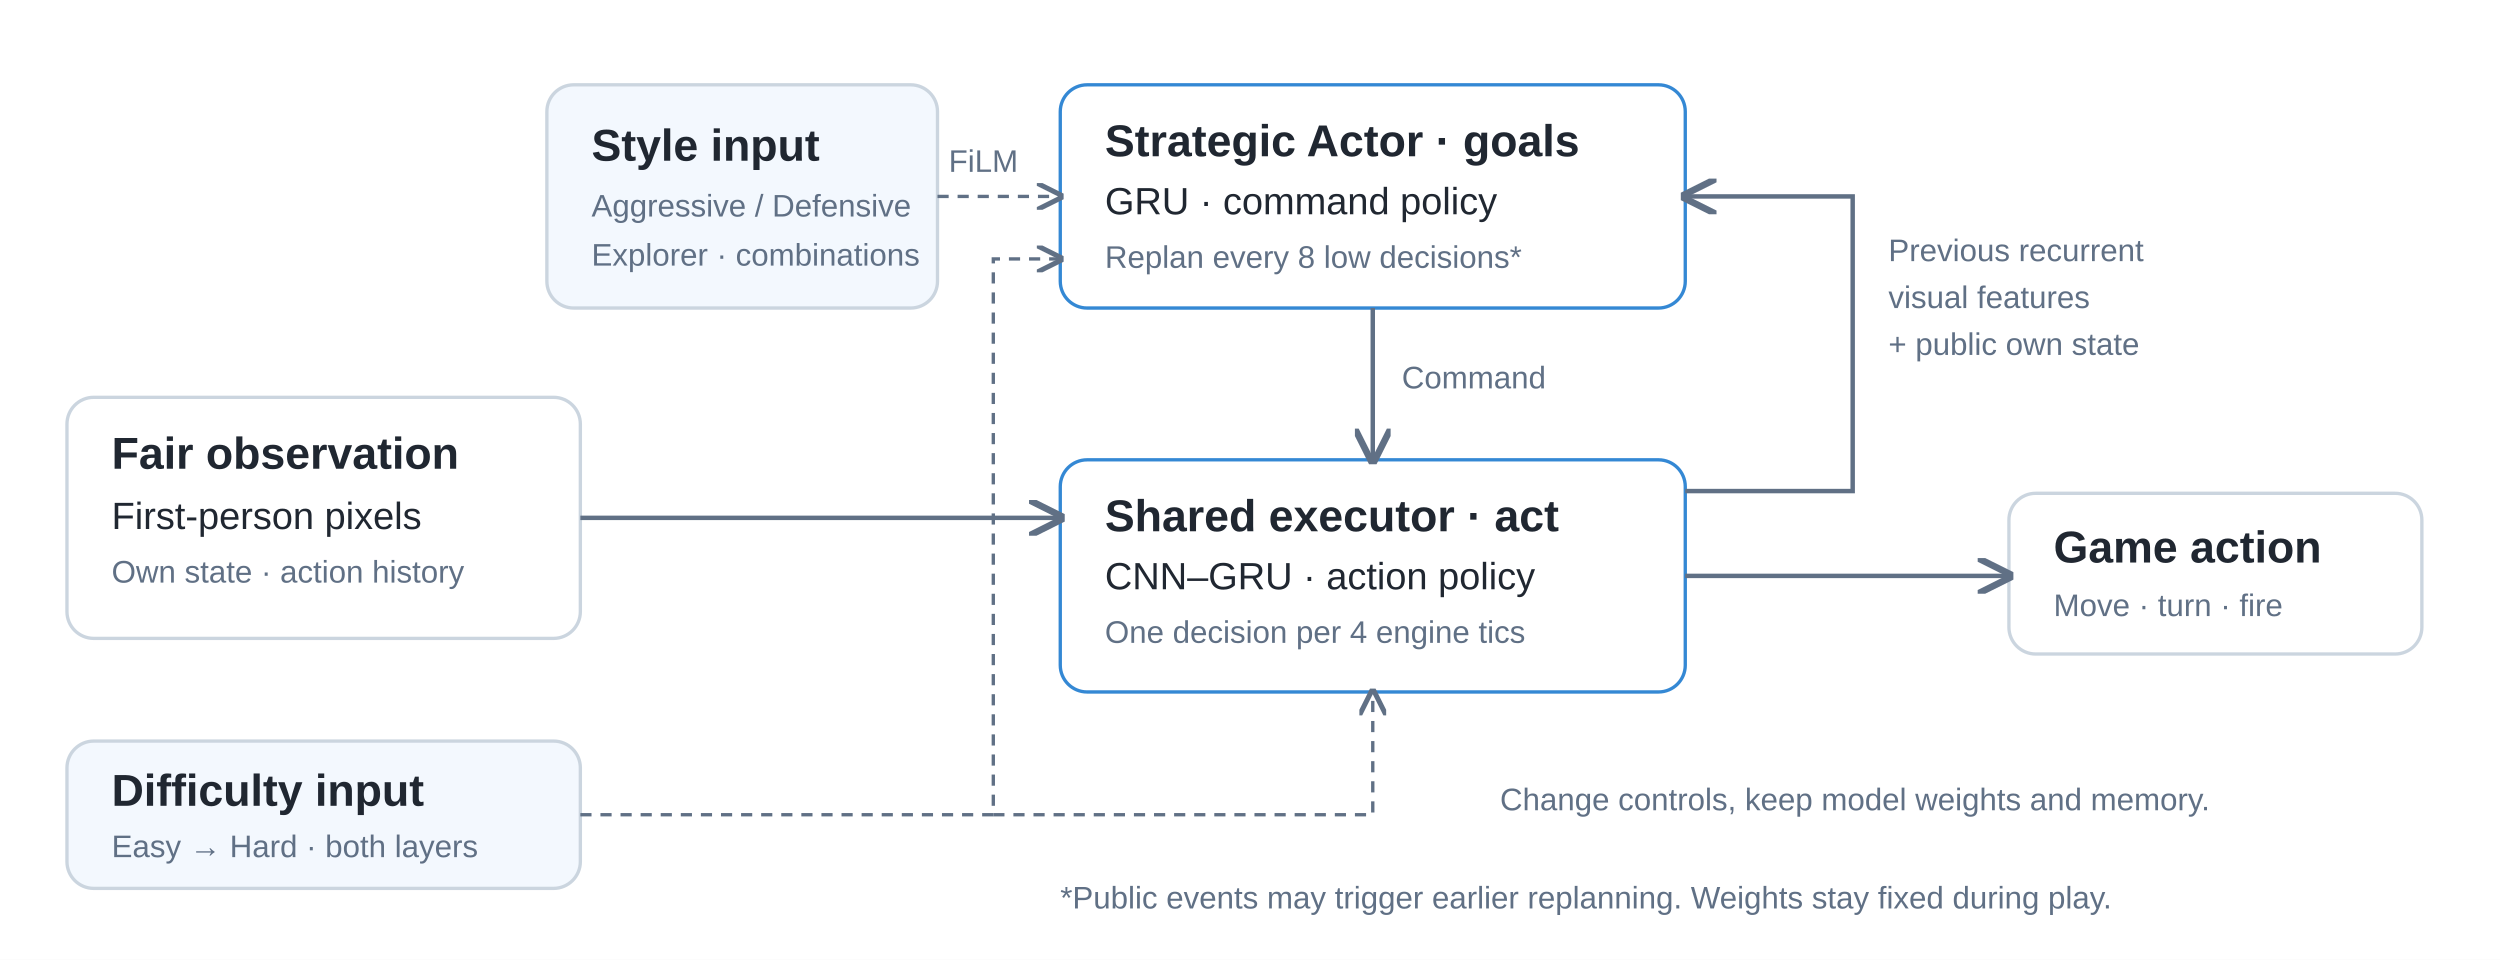
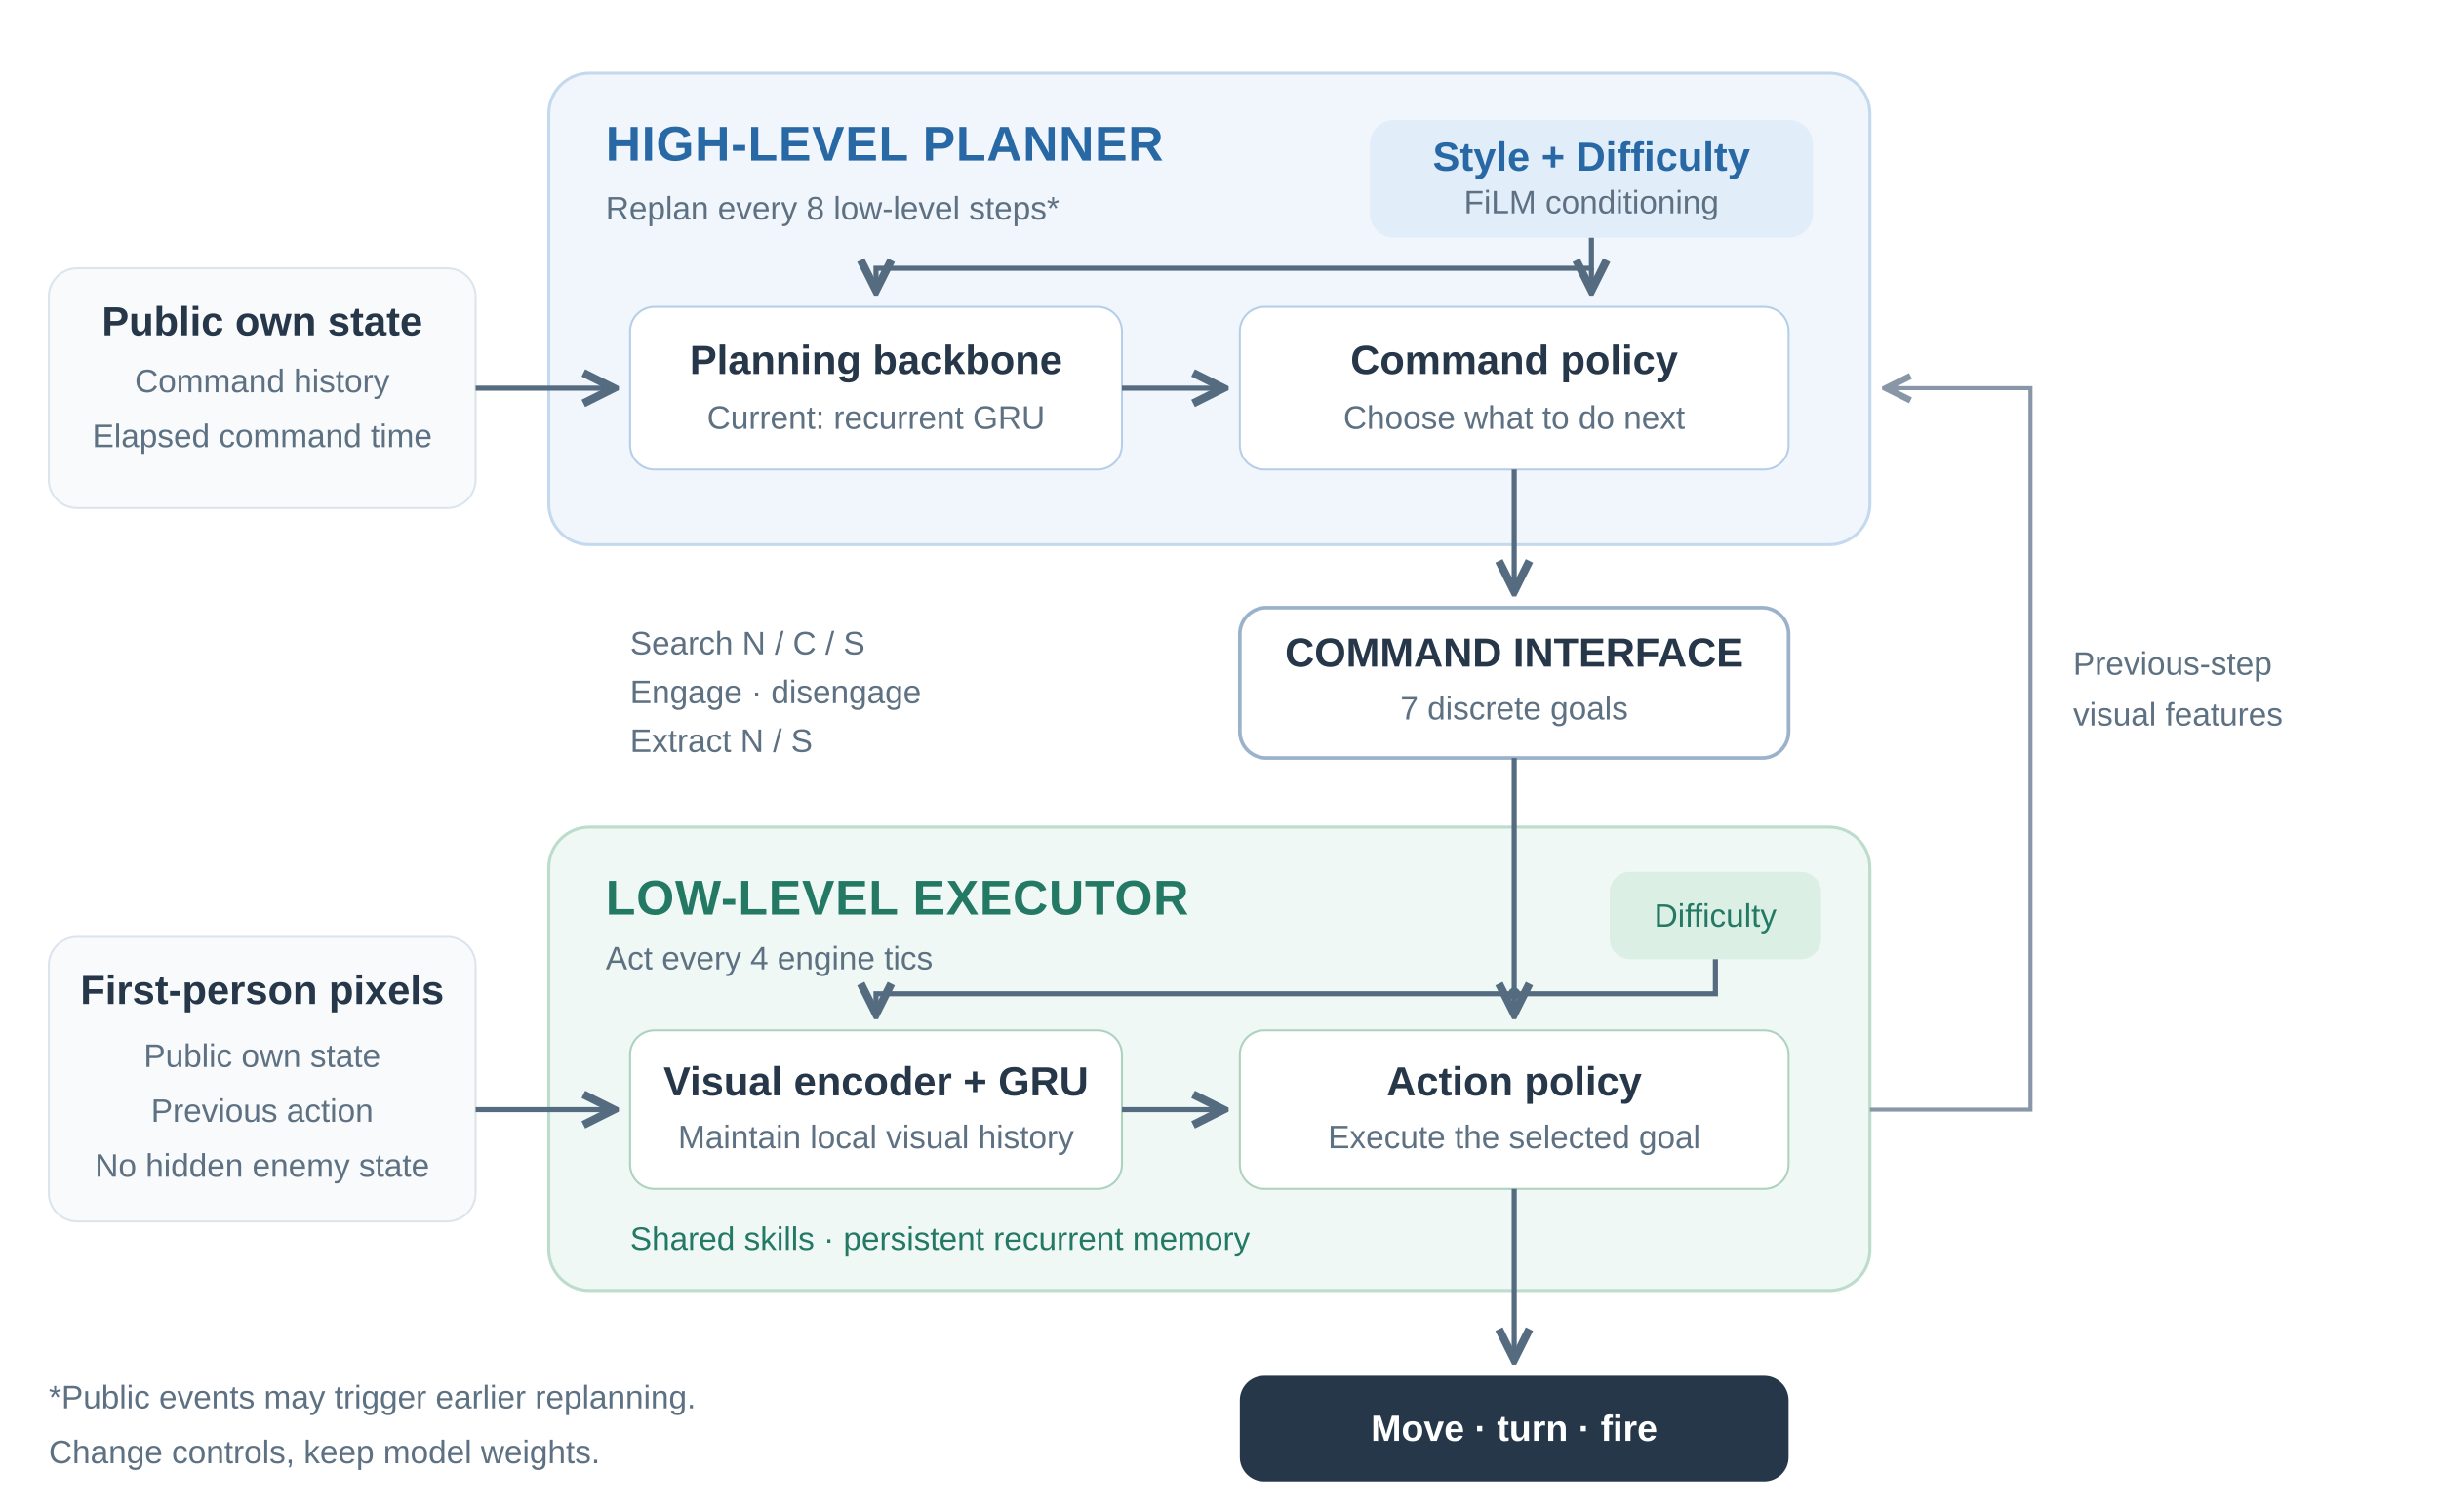
- <svg xmlns="http://www.w3.org/2000/svg" width="1120" height="430" viewBox="0 0 1120 430" role="img" aria-labelledby="title desc">
+ <svg xmlns="http://www.w3.org/2000/svg" width="1200" height="744" viewBox="0 0 1200 744" role="img" aria-labelledby="title desc">
  <defs>
    <marker id="arrow" markerWidth="8" markerHeight="8" refX="7" refY="4" orient="auto">
-       <path d="M0 0L8 4L0 8" fill="none" stroke="#607085" stroke-width="1.5" />
+       <path d="M1 1L7 4L1 7" fill="none" stroke="#556b80" stroke-width="1.6" />
+     </marker>
+     <marker id="feedback" markerWidth="8" markerHeight="8" refX="7" refY="4" orient="auto">
+       <path d="M1 1L7 4L1 7" fill="none" stroke="#8896a7" stroke-width="1.6" />
    </marker>
    <style>
-       text{font-family:Arial,sans-serif;fill:#202731;font-size:17px}
-       .small{font-size:14px;fill:#607085}
-       .heading{font-size:20px;font-weight:700}
-       .box{fill:#fff;stroke:#cbd5df;stroke-width:1.5;rx:12}
-       .flow{fill:none;stroke:#607085;stroke-width:2;marker-end:url(#arrow)}
-       .control{fill:none;stroke:#607085;stroke-width:1.5;stroke-dasharray:5 4;marker-end:url(#arrow)}
+       text{font-family:Arial,sans-serif;fill:#26374a;font-size:18px}
+       .heading{font-size:24px;font-weight:700;letter-spacing:.4px}
+       .label{font-size:20px;font-weight:700}
+       .small{font-size:16px;fill:#5d7183}
+       .blue{fill:#2868a5}.green{fill:#247964}
+       .flow{fill:none;stroke:#556b80;stroke-width:2.5;marker-end:url(#arrow)}
+       .feedback{fill:none;stroke:#8896a7;stroke-width:2;marker-end:url(#feedback)}
    </style>
  </defs>
-   <rect width="1120" height="430" fill="white" />
-   <rect class="box" x="30" y="178" width="230" height="108" />
-   <text class="heading" x="50" y="210">Fair observation</text>
-   <text x="50" y="237">First-person pixels</text>
-   <text class="small" x="50" y="261">Own state · action history</text>
-   <rect class="box" x="475" y="38" width="280" height="100" style="stroke:#3488d4" />
-   <text class="heading" x="495" y="70">Strategic Actor · goals</text>
-   <text x="495" y="96">GRU · command policy</text>
-   <text class="small" x="495" y="120">Replan every 8 low decisions*</text>
-   <rect class="box" x="475" y="206" width="280" height="104" style="stroke:#3488d4" />
-   <text class="heading" x="495" y="238">Shared executor · act</text>
-   <text x="495" y="264">CNN–GRU · action policy</text>
-   <text class="small" x="495" y="288">One decision per 4 engine tics</text>
-   <rect class="box" x="900" y="221" width="185" height="72" />
-   <text class="heading" x="920" y="252">Game action</text>
-   <text class="small" x="920" y="276">Move · turn · fire</text>
-   <rect class="box" x="245" y="38" width="175" height="100" style="fill:#f3f8fe" />
-   <text class="heading" x="265" y="72">Style input</text>
-   <text class="small" x="265" y="97">Aggressive / Defensive</text>
-   <text class="small" x="265" y="119">Explorer · combinations</text>
-   <rect class="box" x="30" y="332" width="230" height="66" style="fill:#f3f8fe" />
-   <text class="heading" x="50" y="361">Difficulty input</text>
-   <text class="small" x="50" y="384">Easy → Hard · both layers</text>
-   <path class="flow" d="M260 232H475" />
-   <path class="flow" d="M615 138V206" />
-   <text class="small" x="628" y="174">Command</text>
-   <path class="flow" d="M755 258H900" />
-   <path class="flow" d="M755 220H830V88H755" />
-   <text class="small" x="846" y="117">Previous recurrent</text>
-   <text class="small" x="846" y="138">visual features</text>
-   <text class="small" x="846" y="159">+ public own state</text>
-   <path class="control" d="M420 88H475" />
-   <text class="small" x="425" y="77">FiLM</text>
-   <path class="control" d="M260 365H445V116H475" />
-   <path class="control" d="M445 365H615V310" />
-   <text class="small" x="672" y="363">Change controls, keep model weights and memory.</text>
-   <text class="small" x="475" y="407">*Public events may trigger earlier replanning. Weights stay fixed during play.</text>
+   <rect width="1200" height="744" fill="white" />
+   <rect x="270" y="36" width="650" height="232" rx="20" fill="#f1f6fc" stroke="#c5d9ee" stroke-width="1.5" />
+   <text class="heading blue" x="298" y="79">HIGH-LEVEL PLANNER</text>
+   <text class="small" x="298" y="108">Replan every 8 low-level steps*</text>
+   <rect x="674" y="59" width="218" height="58" rx="12" fill="#e2edfa" />
+   <text class="label blue" x="783" y="84" text-anchor="middle">Style + Difficulty</text>
+   <text class="small" x="783" y="105" text-anchor="middle">FiLM conditioning</text>
+   <rect x="310" y="151" width="242" height="80" rx="12" fill="white" stroke="#b5cfe9" />
+   <text class="label" x="431" y="184" text-anchor="middle">Planning backbone</text>
+   <text class="small" x="431" y="211" text-anchor="middle">Current: recurrent GRU</text>
+   <path class="flow" d="M552 191H602" />
+   <rect x="610" y="151" width="270" height="80" rx="12" fill="white" stroke="#b5cfe9" />
+   <text class="label" x="745" y="184" text-anchor="middle">Command policy</text>
+   <text class="small" x="745" y="211" text-anchor="middle">Choose what to do next</text>
+   <path d="M783 117V132H431V143" class="flow" />
+   <path d="M783 132V143" class="flow" />
+   <rect x="24" y="132" width="210" height="118" rx="14" fill="#f8fafc" stroke="#dce4ed" />
+   <text class="label" x="129" y="165" text-anchor="middle">Public own state</text>
+   <text class="small" x="129" y="193" text-anchor="middle">Command history</text>
+   <text class="small" x="129" y="220" text-anchor="middle">Elapsed command time</text>
+   <path class="flow" d="M234 191H302" />
+   <path class="flow" d="M745 231V291" />
+   <rect x="610" y="299" width="270" height="74" rx="13" fill="#fff" stroke="#9bb3ca" stroke-width="1.8" />
+   <text class="label" x="745" y="328" text-anchor="middle">COMMAND INTERFACE</text>
+   <text class="small" x="745" y="354" text-anchor="middle">7 discrete goals</text>
+   <text class="small" x="310" y="322">Search N / C / S</text>
+   <text class="small" x="310" y="346">Engage · disengage</text>
+   <text class="small" x="310" y="370">Extract N / S</text>
+   <rect x="270" y="407" width="650" height="228" rx="20" fill="#eff8f4" stroke="#bcdccc" stroke-width="1.5" />
+   <text class="heading green" x="298" y="450">LOW-LEVEL EXECUTOR</text>
+   <text class="small" x="298" y="477">Act every 4 engine tics</text>
+   <rect x="24" y="461" width="210" height="140" rx="14" fill="#f8fafc" stroke="#dce4ed" />
+   <text class="label" x="129" y="494" text-anchor="middle">First-person pixels</text>
+   <text class="small" x="129" y="525" text-anchor="middle">Public own state</text>
+   <text class="small" x="129" y="552" text-anchor="middle">Previous action</text>
+   <text class="small" x="129" y="579" text-anchor="middle">No hidden enemy state</text>
+   <path class="flow" d="M234 546H302" />
+   <rect x="310" y="507" width="242" height="78" rx="12" fill="white" stroke="#add2bf" />
+   <text class="label" x="431" y="539" text-anchor="middle">Visual encoder + GRU</text>
+   <text class="small" x="431" y="565" text-anchor="middle">Maintain local visual history</text>
+   <path class="flow" d="M552 546H602" />
+   <rect x="610" y="507" width="270" height="78" rx="12" fill="white" stroke="#add2bf" />
+   <text class="label" x="745" y="539" text-anchor="middle">Action policy</text>
+   <text class="small" x="745" y="565" text-anchor="middle">Execute the selected goal</text>
+   <path class="flow" d="M745 373V489H431V499" />
+   <path class="flow" d="M745 489V499" />
+   <rect x="792" y="429" width="104" height="43" rx="10" fill="#dcefe5" />
+   <text class="small green" x="844" y="456" text-anchor="middle">Difficulty</text>
+   <path d="M844 472V489H745" fill="none" stroke="#556b80" stroke-width="2.5" />
+   <circle cx="745" cy="489" r="3" fill="#556b80" />
+   <text class="small green" x="310" y="615">Shared skills · persistent recurrent memory</text>
+   <path class="feedback" d="M920 546H999V191H928" />
+   <text class="small" x="1020" y="332">Previous-step</text>
+   <text class="small" x="1020" y="357">visual features</text>
+   <path class="flow" d="M745 585V669" />
+   <rect x="610" y="677" width="270" height="52" rx="12" fill="#26374a" />
+   <text x="745" y="709" text-anchor="middle" style="fill:white;font-weight:700">Move · turn · fire</text>
+   <text class="small" x="24" y="693">*Public events may trigger earlier replanning.</text>
+   <text class="small" x="24" y="720">Change controls, keep model weights.</text>
</svg>
